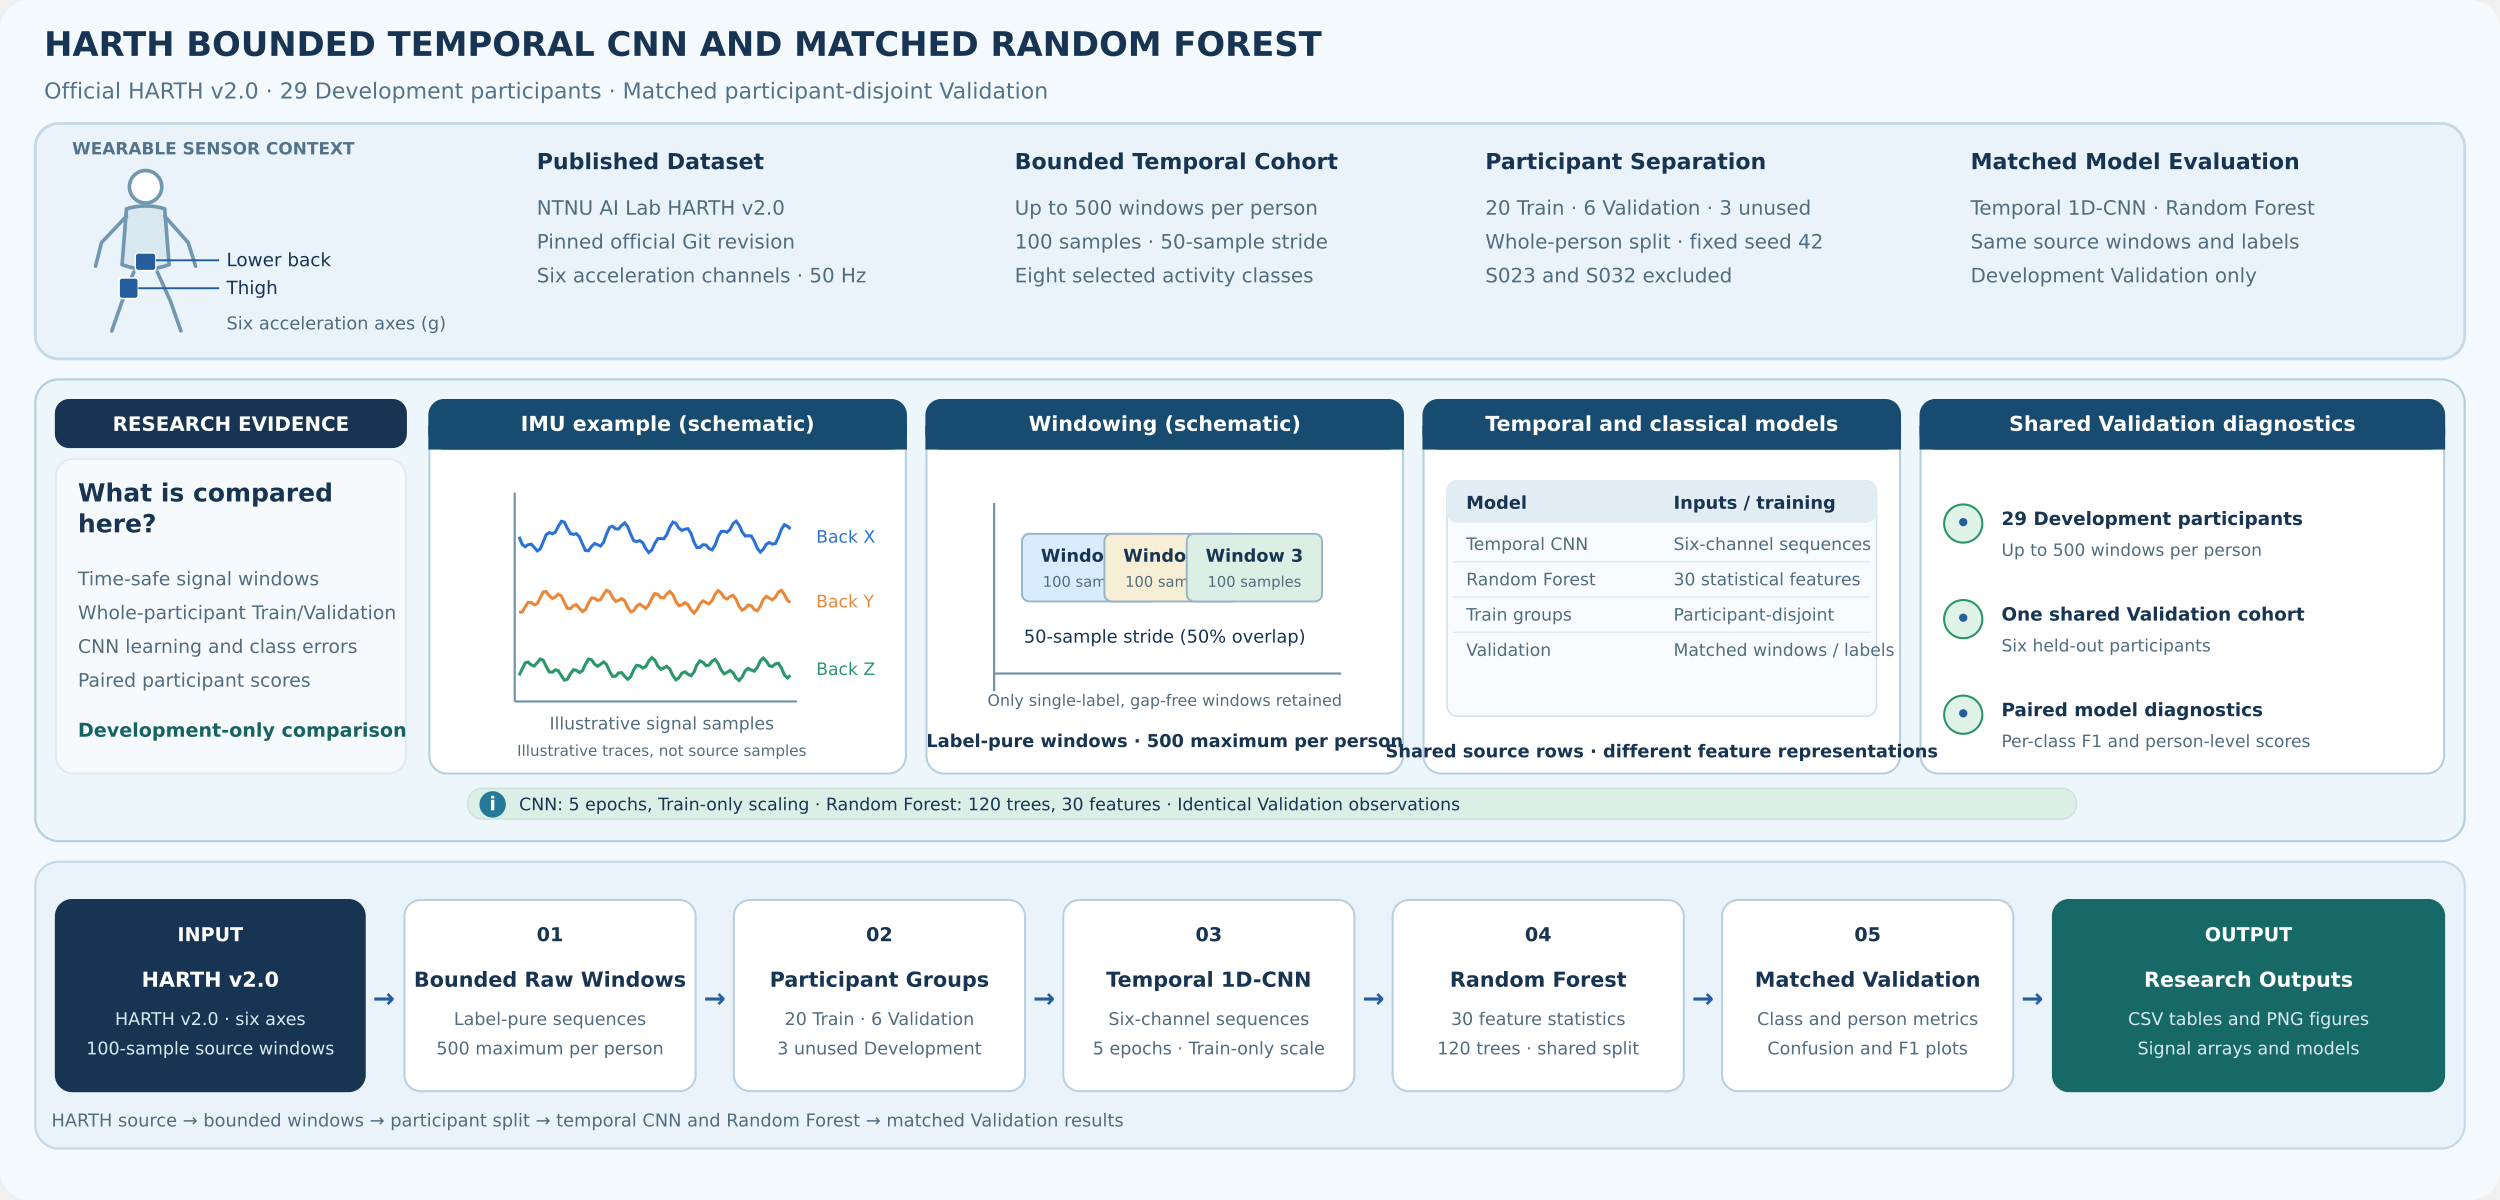
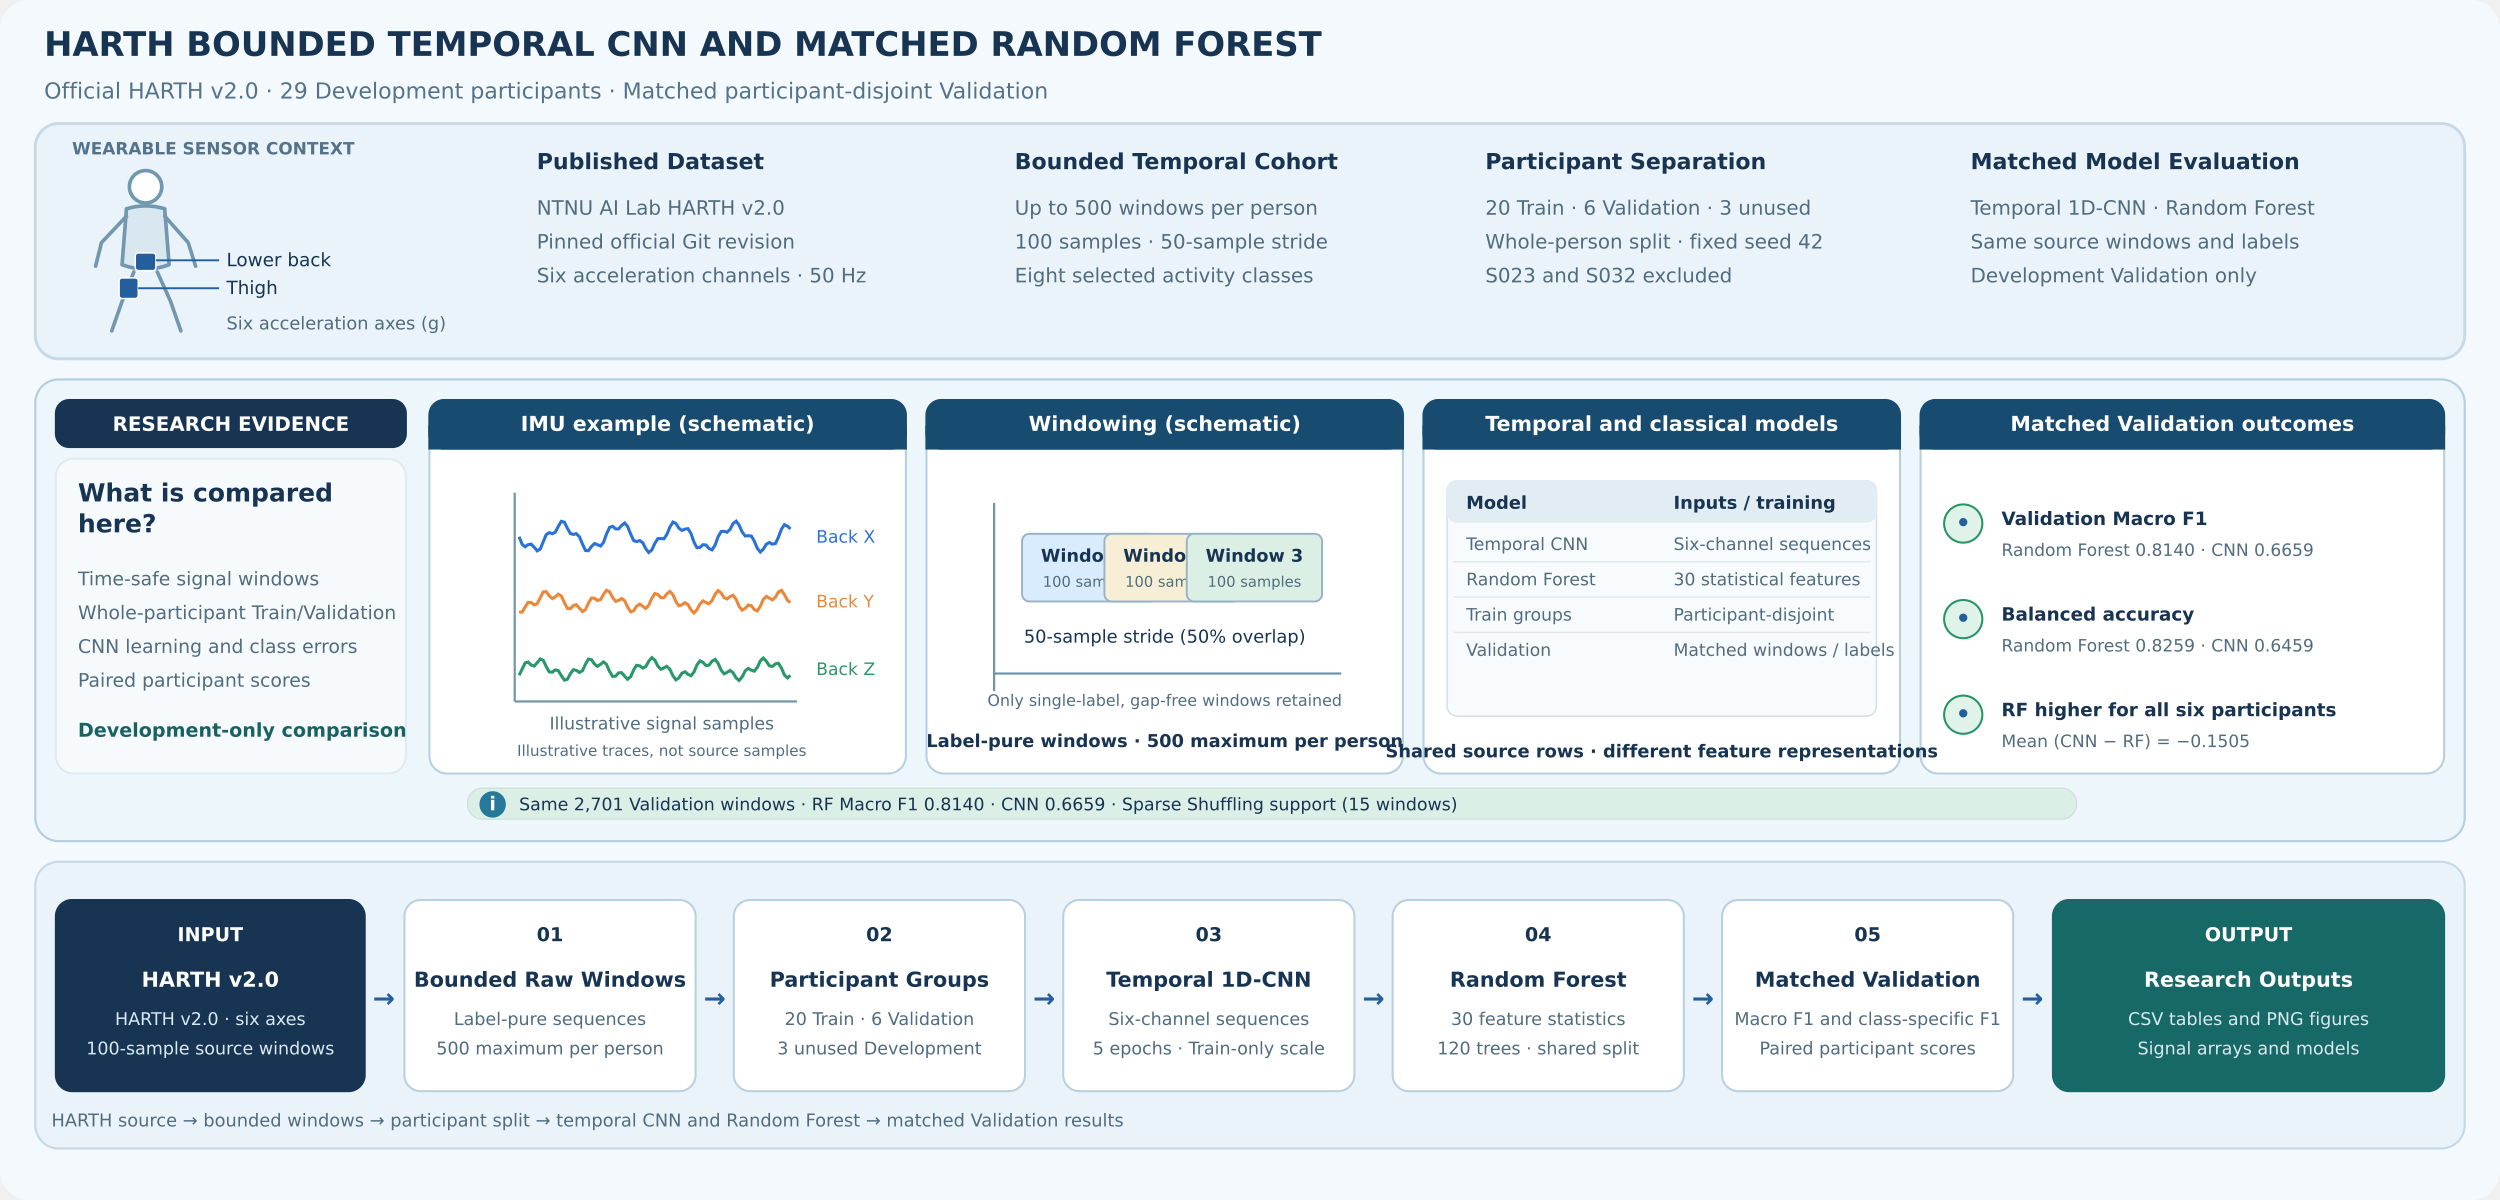
<svg xmlns="http://www.w3.org/2000/svg" width="1700" height="816" viewBox="0 0 1700 816" role="img" aria-labelledby="title desc">
  <rect x="0" y="0" width="1700" height="816" rx="20" fill="#F4F9FD" stroke="#F4F9FD" stroke-width="0" />
  <g font-family="DejaVu Sans, Arial, sans-serif">
    <text x="30" y="38" font-size="23" font-weight="700" fill="#173453">HARTH BOUNDED TEMPORAL CNN AND MATCHED RANDOM FOREST</text>
    <text x="30" y="67" font-size="15" fill="#54738A">Official HARTH v2.0 · 29 Development participants · Matched participant-disjoint Validation</text>
    <rect x="24" y="84" width="1652" height="160" rx="16" fill="#EAF3FA" stroke="#C7D9E6" stroke-width="2" />
    <text x="49" y="105" font-size="11.5" font-weight="700" fill="#53738A">WEARABLE SENSOR CONTEXT</text>
    <g fill="none" stroke="#7298B0" stroke-width="2.5" stroke-linejoin="round" stroke-linecap="round">
      <circle cx="99" cy="127" r="11" fill="#FFFFFF" />
      <path d="M86 142 Q99 138 112 142 L115 180 Q99 186 83 180 Z" fill="#D9E7F1" />
      <path d="M86 147 L69 165 L65 181 M112 147 L128 165 L133 181 M91 185 L83 205 L76 225 M107 185 L116 205 L123 225" />
    </g>
    <rect x="92" y="172" width="14" height="12" rx="2" fill="#245E9D" stroke="#FFFFFF" stroke-width="1" />
    <rect x="81" y="189" width="13" height="14" rx="2" fill="#245E9D" stroke="#FFFFFF" stroke-width="1" />
    <line x1="106" y1="177" x2="149" y2="177" stroke="#245E9D" stroke-width="1.3" />
    <line x1="94" y1="196" x2="149" y2="196" stroke="#245E9D" stroke-width="1.3" />
    <text x="154" y="181" font-size="12.5" fill="#173453">Lower back</text>
    <text x="154" y="200" font-size="12.5" fill="#173453">Thigh</text>
    <text x="154" y="224" font-size="12.1" fill="#506C7E">Six acceleration axes (g)</text>
    <text x="365" y="115" font-size="15" font-weight="700" fill="#173453">Published Dataset</text>
    <text x="365" y="146" font-size="13.5" fill="#506C7E">NTNU AI Lab HARTH v2.0</text>
    <text x="365" y="169" font-size="13.5" fill="#506C7E">Pinned official Git revision</text>
    <text x="365" y="192" font-size="13.5" fill="#506C7E">Six acceleration channels · 50 Hz</text>
    <text x="690" y="115" font-size="15" font-weight="700" fill="#173453">Bounded Temporal Cohort</text>
    <text x="690" y="146" font-size="13.5" fill="#506C7E">Up to 500 windows per person</text>
    <text x="690" y="169" font-size="13.5" fill="#506C7E">100 samples · 50-sample stride</text>
    <text x="690" y="192" font-size="13.5" fill="#506C7E">Eight selected activity classes</text>
    <text x="1010" y="115" font-size="15" font-weight="700" fill="#173453">Participant Separation</text>
    <text x="1010" y="146" font-size="13.5" fill="#506C7E">20 Train · 6 Validation · 3 unused</text>
    <text x="1010" y="169" font-size="13.5" fill="#506C7E">Whole-person split · fixed seed 42</text>
    <text x="1010" y="192" font-size="13.5" fill="#506C7E">S023 and S032 excluded</text>
    <text x="1340" y="115" font-size="15" font-weight="700" fill="#173453">Matched Model Evaluation</text>
    <text x="1340" y="146" font-size="13.5" fill="#506C7E">Temporal 1D-CNN · Random Forest</text>
    <text x="1340" y="169" font-size="13.5" fill="#506C7E">Same source windows and labels</text>
    <text x="1340" y="192" font-size="13.5" fill="#506C7E">Development Validation only</text>
    <rect x="24" y="258" width="1652" height="314" rx="16" fill="#EDF6FB" stroke="#B4CFE0" stroke-width="1.5" />
    <rect x="38" y="272" width="238" height="32" rx="9" fill="#173453" stroke="#173453" stroke-width="1.4" />
    <text x="157" y="293" font-size="13.5" font-weight="700" fill="#FFFFFF" text-anchor="middle">RESEARCH EVIDENCE</text>
    <rect x="38" y="312" width="238" height="214" rx="12" fill="#F7FAFD" stroke="#E0EAF0" stroke-width="1.4" />
    <text x="53" y="341" font-size="17" font-weight="700" fill="#173453">What is compared</text>
    <text x="53" y="362" font-size="17" font-weight="700" fill="#173453">here?</text>
    <text x="53" y="398" font-size="12.8" fill="#506C7E">Time-safe signal windows</text>
    <text x="53" y="421" font-size="12.8" fill="#506C7E">Whole-participant Train/Validation</text>
    <text x="53" y="444" font-size="12.8" fill="#506C7E">CNN learning and class errors</text>
    <text x="53" y="467" font-size="12.8" fill="#506C7E">Paired participant scores</text>
    <text x="53" y="501" font-size="13" font-weight="700" fill="#176363">Development-only comparison</text>
    <rect x="292" y="272" width="324" height="254" rx="12" fill="#FFFFFF" stroke="#B6CFDE" stroke-width="1.4" />
    <rect x="292" y="272" width="324" height="33" rx="10" fill="#174B70" stroke="#174B70" stroke-width="1.4" />
    <rect x="292" y="290" width="324" height="15" rx="0" fill="#174B70" stroke="#174B70" stroke-width="1.4" />
    <text x="454" y="293" font-size="14" font-weight="700" fill="#FFFFFF" text-anchor="middle">IMU example (schematic)</text>
    <rect x="630" y="272" width="324" height="254" rx="12" fill="#FFFFFF" stroke="#B6CFDE" stroke-width="1.4" />
    <rect x="630" y="272" width="324" height="33" rx="10" fill="#174B70" stroke="#174B70" stroke-width="1.4" />
    <rect x="630" y="290" width="324" height="15" rx="0" fill="#174B70" stroke="#174B70" stroke-width="1.4" />
    <text x="792" y="293" font-size="14" font-weight="700" fill="#FFFFFF" text-anchor="middle">Windowing (schematic)</text>
    <rect x="968" y="272" width="324" height="254" rx="12" fill="#FFFFFF" stroke="#B6CFDE" stroke-width="1.4" />
    <rect x="968" y="272" width="324" height="33" rx="10" fill="#174B70" stroke="#174B70" stroke-width="1.4" />
    <rect x="968" y="290" width="324" height="15" rx="0" fill="#174B70" stroke="#174B70" stroke-width="1.4" />
    <text x="1130" y="293" font-size="14" font-weight="700" fill="#FFFFFF" text-anchor="middle">Temporal and classical models</text>
    <rect x="1306" y="272" width="356" height="254" rx="12" fill="#FFFFFF" stroke="#B6CFDE" stroke-width="1.4" />
    <rect x="1306" y="272" width="356" height="33" rx="10" fill="#174B70" stroke="#174B70" stroke-width="1.4" />
    <rect x="1306" y="290" width="356" height="15" rx="0" fill="#174B70" stroke="#174B70" stroke-width="1.4" />
-     <text x="1484" y="293" font-size="14" font-weight="700" fill="#FFFFFF" text-anchor="middle">Shared Validation diagnostics</text>
+     <text x="1484" y="293" font-size="14" font-weight="700" fill="#FFFFFF" text-anchor="middle">Matched Validation outcomes</text>
    <line x1="350" y1="477" x2="542" y2="477" stroke="#7194ab" stroke-width="1.5" />
    <line x1="350" y1="335" x2="350" y2="477" stroke="#7194ab" stroke-width="1.5" />
    <path d="M353.0,365.0 L355.1,370.2 L357.1,371.8 L359.1,370.4 L361.2,370.0 L363.3,372.2 L365.3,374.6 L367.4,373.3 L369.4,368.4 L371.4,363.6 L373.5,362.2 L375.6,362.9 L377.6,361.9 L379.6,358.0 L381.7,354.5 L383.8,355.1 L385.8,359.2 L387.9,362.8 L389.9,363.4 L391.9,362.9 L394.0,365.0 L396.1,370.0 L398.1,374.3 L400.1,374.5 L402.2,371.6 L404.3,369.6 L406.3,370.4 L408.4,371.3 L410.4,368.8 L412.4,363.2 L414.5,358.6 L416.6,357.9 L418.6,359.6 L420.6,359.7 L422.7,357.3 L424.8,355.6 L426.8,358.0 L428.9,363.3 L430.9,367.6 L432.9,368.3 L435.0,367.6 L437.1,369.1 L439.1,373.1 L441.1,375.7 L443.2,374.0 L445.3,369.5 L447.3,366.3 L449.4,366.2 L451.4,366.4 L453.4,363.6 L455.5,358.5 L457.6,355.0 L459.6,355.9 L461.6,359.1 L463.7,360.7 L465.8,359.8 L467.8,359.5 L469.9,362.8 L471.9,368.6 L473.9,372.4 L476.0,372.2 L478.0,370.4 L480.1,370.6 L482.1,373.0 L484.2,373.9 L486.3,370.6 L488.3,365.0 L490.4,361.4 L492.4,361.3 L494.4,361.9 L496.5,359.9 L498.5,356.0 L500.6,354.4 L502.6,357.1 L504.7,361.8 L506.8,364.5 L508.8,364.3 L510.9,364.5 L512.9,367.9 L515.0,372.9 L517.0,375.4 L519.0,373.5 L521.1,370.1 L523.1,368.9 L525.2,370.0 L527.3,369.6 L529.3,365.4 L531.4,359.8 L533.4,356.8 L535.5,357.8 L537.5,359.7" stroke="#2B72D7" fill="none" stroke-width="2.1" />
    <text x="555" y="369" font-size="11.7" fill="#2B72D7">Back X</text>
    <path d="M353.0,416.3 L355.1,416.2 L357.1,412.7 L359.1,409.6 L361.2,409.7 L363.3,411.3 L365.3,410.5 L367.4,406.4 L369.4,402.5 L371.4,402.3 L373.5,405.2 L375.6,407.0 L377.6,405.9 L379.6,404.0 L381.7,405.3 L383.8,409.8 L385.8,413.7 L387.9,413.9 L389.9,411.8 L391.9,411.2 L394.0,413.6 L396.1,415.9 L398.1,414.6 L400.1,410.2 L402.2,406.7 L404.3,406.8 L406.3,408.3 L408.4,407.7 L410.4,404.2 L412.4,401.4 L414.5,402.4 L416.6,406.3 L418.6,408.9 L420.6,408.3 L422.7,407.0 L424.8,408.5 L426.8,412.9 L428.9,416.1 L430.9,415.3 L432.9,412.2 L435.0,410.8 L437.1,412.3 L439.1,413.7 L441.1,411.6 L443.2,406.9 L445.3,403.6 L447.3,404.2 L449.4,406.4 L451.4,406.5 L453.4,403.9 L455.5,402.2 L457.6,404.4 L459.6,409.1 L461.6,411.9 L463.7,411.3 L465.8,409.8 L467.8,411.1 L469.9,414.7 L471.9,416.8 L473.9,414.7 L476.0,410.7 L478.0,408.6 L480.1,409.7 L482.1,410.6 L484.2,408.4 L486.3,404.0 L488.3,401.6 L490.4,403.2 L492.4,406.4 L494.4,407.3 L496.5,405.6 L498.5,404.8 L500.6,407.6 L502.6,412.4 L504.7,414.9 L506.8,413.6 L508.8,411.4 L510.9,411.9 L512.9,414.5 L515.0,415.4 L517.0,412.3 L519.0,407.7 L521.1,405.5 L523.1,406.7 L525.2,407.9 L527.3,406.1 L529.3,402.6 L531.4,401.4 L533.4,404.3 L535.5,408.3 L537.5,409.7" stroke="#EB8738" fill="none" stroke-width="2.1" />
    <text x="555" y="413" font-size="11.7" fill="#EB8738">Back Y</text>
    <path d="M353.0,459.2 L355.1,454.9 L357.1,450.8 L359.1,450.2 L361.2,452.2 L363.3,452.9 L365.3,450.6 L367.4,448.1 L369.4,449.0 L371.4,453.2 L373.5,456.9 L375.6,457.1 L377.6,455.5 L379.6,456.0 L381.7,459.4 L383.8,462.5 L385.8,461.9 L387.9,458.1 L389.9,455.4 L391.9,455.8 L394.0,457.3 L396.1,456.0 L398.1,451.7 L400.1,448.2 L402.2,448.6 L404.3,451.6 L406.3,453.1 L408.4,451.7 L410.4,450.1 L412.4,451.8 L414.5,456.5 L416.6,460.0 L418.6,459.8 L420.6,457.6 L422.7,457.4 L424.8,459.9 L426.8,461.9 L428.9,460.1 L430.9,455.5 L432.9,452.4 L435.0,452.8 L437.1,454.3 L439.1,453.3 L441.1,449.7 L443.2,447.2 L445.3,448.9 L447.3,452.9 L449.4,455.1 L451.4,454.2 L453.4,453.1 L455.5,455.1 L457.6,459.5 L459.6,462.3 L461.6,461.0 L463.7,457.8 L465.8,456.8 L467.8,458.5 L469.9,459.5 L471.9,457.0 L473.9,452.2 L476.0,449.4 L478.0,450.4 L480.1,452.6 L482.1,452.3 L484.2,449.6 L486.3,448.4 L488.3,451.1 L490.4,455.7 L492.4,458.2 L494.4,457.2 L496.5,455.9 L498.5,457.5 L500.6,461.1 L502.6,462.7 L504.7,460.2 L506.8,456.1 L508.8,454.5 L510.9,455.7 L512.9,456.4 L515.0,453.8 L517.0,449.4 L519.0,447.5 L521.1,449.6 L523.1,452.7 L525.2,453.2 L527.3,451.4 L529.3,451.0 L531.4,454.3 L533.4,459.0 L535.5,461.0 L537.5,459.3" stroke="#29976A" fill="none" stroke-width="2.1" />
    <text x="555" y="459" font-size="11.7" fill="#29976A">Back Z</text>
    <text x="450" y="496" font-size="11.7" fill="#506C7E" text-anchor="middle">Illustrative signal samples</text>
    <text x="450" y="514" font-size="10.3" fill="#506C7E" text-anchor="middle">Illustrative traces, not source samples</text>
    <line x1="676" y1="458" x2="912" y2="458" stroke="#7194ab" stroke-width="1.5" />
    <line x1="676" y1="342" x2="676" y2="470" stroke="#7194ab" stroke-width="1.5" />
    <rect x="695" y="363" width="92" height="46" rx="5" fill="#d8ebff" stroke="#98b2c6" stroke-width="1.3" />
    <text x="741" y="382" font-size="12" font-weight="700" fill="#173453" text-anchor="middle">Window 1</text>
    <text x="741" y="399" font-size="10" fill="#506C7E" text-anchor="middle">100 samples</text>
    <rect x="751" y="363" width="92" height="46" rx="5" fill="#f7efd5" stroke="#98b2c6" stroke-width="1.3" />
    <text x="797" y="382" font-size="12" font-weight="700" fill="#173453" text-anchor="middle">Window 2</text>
    <text x="797" y="399" font-size="10" fill="#506C7E" text-anchor="middle">100 samples</text>
    <rect x="807" y="363" width="92" height="46" rx="5" fill="#dcefe5" stroke="#98b2c6" stroke-width="1.3" />
    <text x="853" y="382" font-size="12" font-weight="700" fill="#173453" text-anchor="middle">Window 3</text>
    <text x="853" y="399" font-size="10" fill="#506C7E" text-anchor="middle">100 samples</text>
    <text x="792" y="437" font-size="12.1" fill="#173453" text-anchor="middle">50-sample stride (50% overlap)</text>
    <text x="792" y="480" font-size="10.8" fill="#506C7E" text-anchor="middle">Only single-label, gap-free windows retained</text>
    <text x="792" y="508" font-size="12.1" font-weight="700" fill="#173453" text-anchor="middle">Label-pure windows · 500 maximum per person</text>
    <rect x="984" y="327" width="292" height="160" rx="7" fill="#F8FBFD" stroke="#CFDFE9" stroke-width="1" />
    <rect x="984" y="327" width="292" height="28" rx="7" fill="#E2ECF3" stroke="#E2ECF3" stroke-width="1" />
    <text x="997" y="346" font-size="12.1" font-weight="700" fill="#173453">Model</text>
    <text x="1138" y="346" font-size="12.1" font-weight="700" fill="#173453">Inputs / training</text>
    <text x="997" y="374" font-size="11.7" fill="#506C7E">Temporal CNN</text>
    <text x="1138" y="374" font-size="11.7" fill="#506C7E">Six-channel sequences</text>
    <line x1="988" y1="382" x2="1272" y2="382" stroke="#DFE9EF" stroke-width="1" />
    <text x="997" y="398" font-size="11.7" fill="#506C7E">Random Forest</text>
    <text x="1138" y="398" font-size="11.7" fill="#506C7E">30 statistical features</text>
    <line x1="988" y1="406" x2="1272" y2="406" stroke="#DFE9EF" stroke-width="1" />
    <text x="997" y="422" font-size="11.7" fill="#506C7E">Train groups</text>
    <text x="1138" y="422" font-size="11.7" fill="#506C7E">Participant-disjoint</text>
    <line x1="988" y1="430" x2="1272" y2="430" stroke="#DFE9EF" stroke-width="1" />
    <text x="997" y="446" font-size="11.7" fill="#506C7E">Validation</text>
    <text x="1138" y="446" font-size="11.7" fill="#506C7E">Matched windows / labels</text>
    <text x="1130" y="515" font-size="12.1" font-weight="700" fill="#173453" text-anchor="middle">Shared source rows · different feature representations</text>
    <circle cx="1335" cy="356" r="13" fill="#E0F3E9" stroke="#279366" stroke-width="1.4" />
    <text x="1335" y="361" font-size="16" font-weight="700" fill="#245E9D" text-anchor="middle">•</text>
-     <text x="1361" y="357" font-size="12.5" font-weight="700" fill="#173453">29 Development participants</text>
-     <text x="1361" y="378" font-size="11.6" fill="#506C7E">Up to 500 windows per person</text>
+     <text x="1361" y="357" font-size="12.5" font-weight="700" fill="#173453">Validation Macro F1</text>
+     <text x="1361" y="378" font-size="11.6" fill="#506C7E">Random Forest 0.8140 · CNN 0.6659</text>
    <circle cx="1335" cy="421" r="13" fill="#E0F3E9" stroke="#279366" stroke-width="1.4" />
    <text x="1335" y="426" font-size="16" font-weight="700" fill="#245E9D" text-anchor="middle">•</text>
-     <text x="1361" y="422" font-size="12.5" font-weight="700" fill="#173453">One shared Validation cohort</text>
-     <text x="1361" y="443" font-size="11.6" fill="#506C7E">Six held-out participants</text>
+     <text x="1361" y="422" font-size="12.5" font-weight="700" fill="#173453">Balanced accuracy</text>
+     <text x="1361" y="443" font-size="11.6" fill="#506C7E">Random Forest 0.8259 · CNN 0.6459</text>
    <circle cx="1335" cy="486" r="13" fill="#E0F3E9" stroke="#279366" stroke-width="1.4" />
    <text x="1335" y="491" font-size="16" font-weight="700" fill="#245E9D" text-anchor="middle">•</text>
-     <text x="1361" y="487" font-size="12.5" font-weight="700" fill="#173453">Paired model diagnostics</text>
-     <text x="1361" y="508" font-size="11.6" fill="#506C7E">Per-class F1 and person-level scores</text>
+     <text x="1361" y="487" font-size="12.5" font-weight="700" fill="#173453">RF higher for all six participants</text>
+     <text x="1361" y="508" font-size="11.6" fill="#506C7E">Mean (CNN − RF) = −0.1505</text>
    <rect x="318" y="536" width="1094" height="21" rx="10" fill="#DCEFE6" stroke="#CDE3D8" stroke-width="1" />
    <circle cx="335" cy="547" r="9" fill="#267998" />
    <text x="335" y="551" font-size="13" font-weight="700" fill="#FFFFFF" text-anchor="middle">i</text>
-     <text x="353" y="551" font-size="11.8" fill="#173453">CNN: 5 epochs, Train-only scaling · Random Forest: 120 trees, 30 features · Identical Validation observations</text>
+     <text x="353" y="551" font-size="11.8" fill="#173453">Same 2,701 Validation windows · RF Macro F1 0.8140 · CNN 0.6659 · Sparse Shuffling support (15 windows)</text>
    <rect x="24" y="586" width="1652" height="195" rx="16" fill="#EAF3FA" stroke="#C7D9E6" stroke-width="1.5" />
    <rect x="38" y="612" width="210" height="130" rx="11" fill="#173453" stroke="#173453" stroke-width="1.4" />
    <text x="143" y="640" font-size="13" font-weight="700" fill="#FFFFFF" text-anchor="middle">INPUT</text>
    <text x="143" y="671" font-size="14.1" font-weight="700" fill="#FFFFFF" text-anchor="middle">HARTH v2.0</text>
    <text x="143" y="697" font-size="11.9" fill="#D8E9F0" text-anchor="middle">HARTH v2.0 · six axes</text>
    <text x="143" y="717" font-size="11.9" fill="#D8E9F0" text-anchor="middle">100-sample source windows</text>
    <text x="261" y="685" font-size="18" font-weight="700" fill="#245E9D" text-anchor="middle">→</text>
    <rect x="275" y="612" width="198" height="130" rx="11" fill="#FFFFFF" stroke="#B9D0E0" stroke-width="1.4" />
    <text x="374" y="640" font-size="13" font-weight="700" fill="#173453" text-anchor="middle">01</text>
    <text x="374" y="671" font-size="14.1" font-weight="700" fill="#173453" text-anchor="middle">Bounded Raw Windows</text>
    <text x="374" y="697" font-size="11.9" fill="#506C7E" text-anchor="middle">Label-pure sequences</text>
    <text x="374" y="717" font-size="11.9" fill="#506C7E" text-anchor="middle">500 maximum per person</text>
    <text x="486" y="685" font-size="18" font-weight="700" fill="#245E9D" text-anchor="middle">→</text>
    <rect x="499" y="612" width="198" height="130" rx="11" fill="#FFFFFF" stroke="#B9D0E0" stroke-width="1.4" />
    <text x="598" y="640" font-size="13" font-weight="700" fill="#173453" text-anchor="middle">02</text>
    <text x="598" y="671" font-size="14.1" font-weight="700" fill="#173453" text-anchor="middle">Participant Groups</text>
    <text x="598" y="697" font-size="11.9" fill="#506C7E" text-anchor="middle">20 Train · 6 Validation</text>
    <text x="598" y="717" font-size="11.9" fill="#506C7E" text-anchor="middle">3 unused Development</text>
    <text x="710" y="685" font-size="18" font-weight="700" fill="#245E9D" text-anchor="middle">→</text>
    <rect x="723" y="612" width="198" height="130" rx="11" fill="#FFFFFF" stroke="#B9D0E0" stroke-width="1.4" />
    <text x="822" y="640" font-size="13" font-weight="700" fill="#173453" text-anchor="middle">03</text>
    <text x="822" y="671" font-size="14.1" font-weight="700" fill="#173453" text-anchor="middle">Temporal 1D-CNN</text>
    <text x="822" y="697" font-size="11.9" fill="#506C7E" text-anchor="middle">Six-channel sequences</text>
    <text x="822" y="717" font-size="11.9" fill="#506C7E" text-anchor="middle">5 epochs · Train-only scale</text>
    <text x="934" y="685" font-size="18" font-weight="700" fill="#245E9D" text-anchor="middle">→</text>
    <rect x="947" y="612" width="198" height="130" rx="11" fill="#FFFFFF" stroke="#B9D0E0" stroke-width="1.4" />
    <text x="1046" y="640" font-size="13" font-weight="700" fill="#173453" text-anchor="middle">04</text>
    <text x="1046" y="671" font-size="14.1" font-weight="700" fill="#173453" text-anchor="middle">Random Forest</text>
    <text x="1046" y="697" font-size="11.9" fill="#506C7E" text-anchor="middle">30 feature statistics</text>
    <text x="1046" y="717" font-size="11.9" fill="#506C7E" text-anchor="middle">120 trees · shared split</text>
    <text x="1158" y="685" font-size="18" font-weight="700" fill="#245E9D" text-anchor="middle">→</text>
    <rect x="1171" y="612" width="198" height="130" rx="11" fill="#FFFFFF" stroke="#B9D0E0" stroke-width="1.4" />
    <text x="1270" y="640" font-size="13" font-weight="700" fill="#173453" text-anchor="middle">05</text>
    <text x="1270" y="671" font-size="14.1" font-weight="700" fill="#173453" text-anchor="middle">Matched Validation</text>
-     <text x="1270" y="697" font-size="11.9" fill="#506C7E" text-anchor="middle">Class and person metrics</text>
-     <text x="1270" y="717" font-size="11.9" fill="#506C7E" text-anchor="middle">Confusion and F1 plots</text>
+     <text x="1270" y="697" font-size="11.9" fill="#506C7E" text-anchor="middle">Macro F1 and class-specific F1</text>
+     <text x="1270" y="717" font-size="11.9" fill="#506C7E" text-anchor="middle">Paired participant scores</text>
    <text x="1382" y="685" font-size="18" font-weight="700" fill="#245E9D" text-anchor="middle">→</text>
    <rect x="1396" y="612" width="266" height="130" rx="11" fill="#176968" stroke="#176968" stroke-width="1.4" />
    <text x="1529" y="640" font-size="13" font-weight="700" fill="#FFFFFF" text-anchor="middle">OUTPUT</text>
    <text x="1529" y="671" font-size="14.1" font-weight="700" fill="#FFFFFF" text-anchor="middle">Research Outputs</text>
    <text x="1529" y="697" font-size="11.9" fill="#D8E9F0" text-anchor="middle">CSV tables and PNG figures</text>
    <text x="1529" y="717" font-size="11.9" fill="#D8E9F0" text-anchor="middle">Signal arrays and models</text>
    <text x="35" y="766" font-size="12.1" fill="#506C7E">HARTH source → bounded windows → participant split → temporal CNN and Random Forest → matched Validation results</text>
  </g>
</svg>
